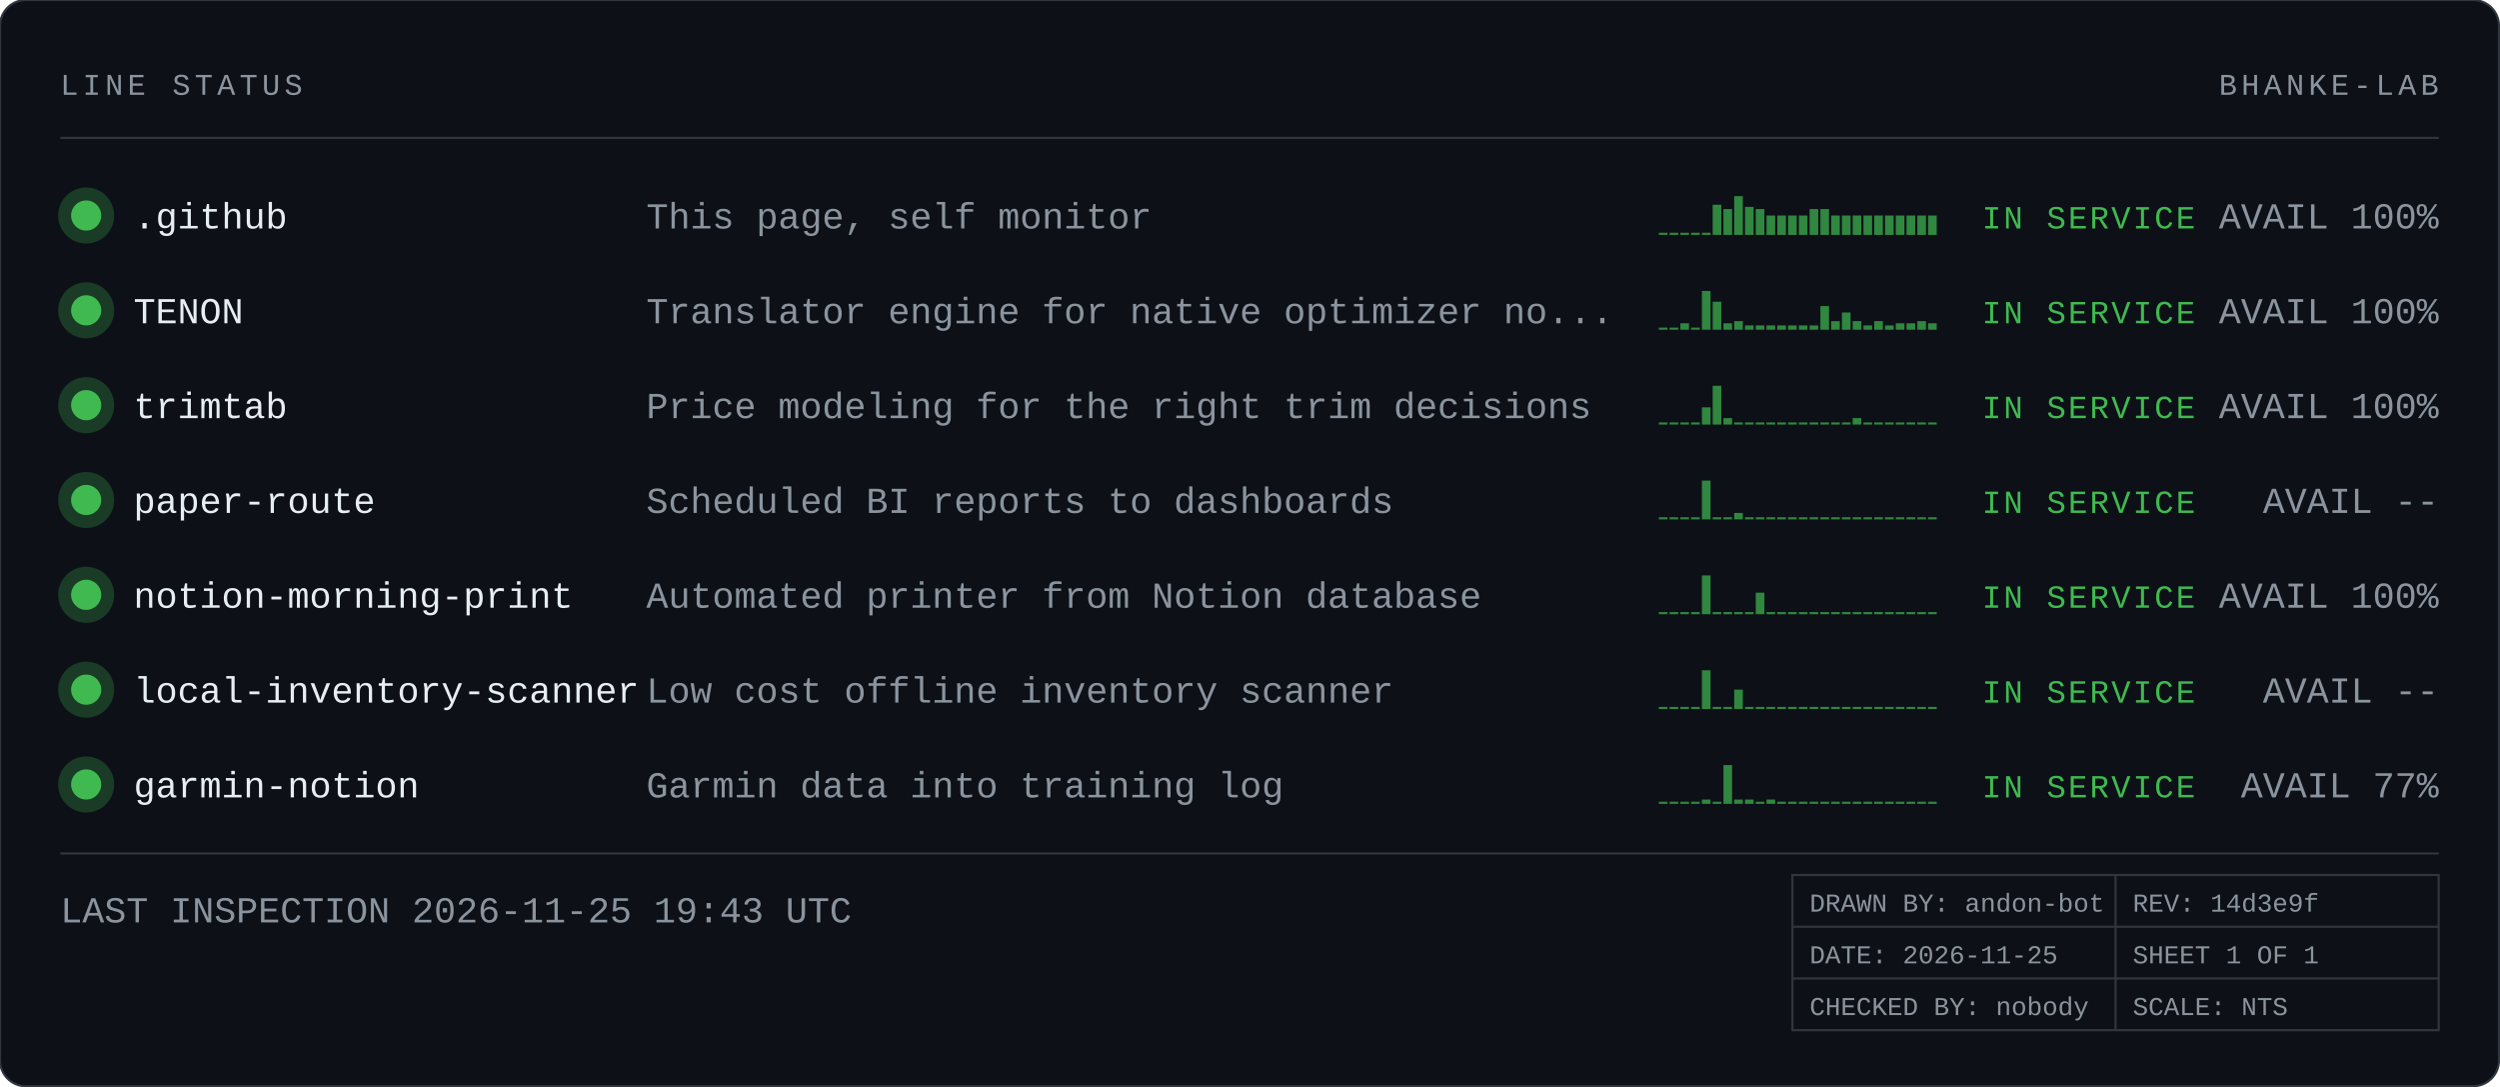
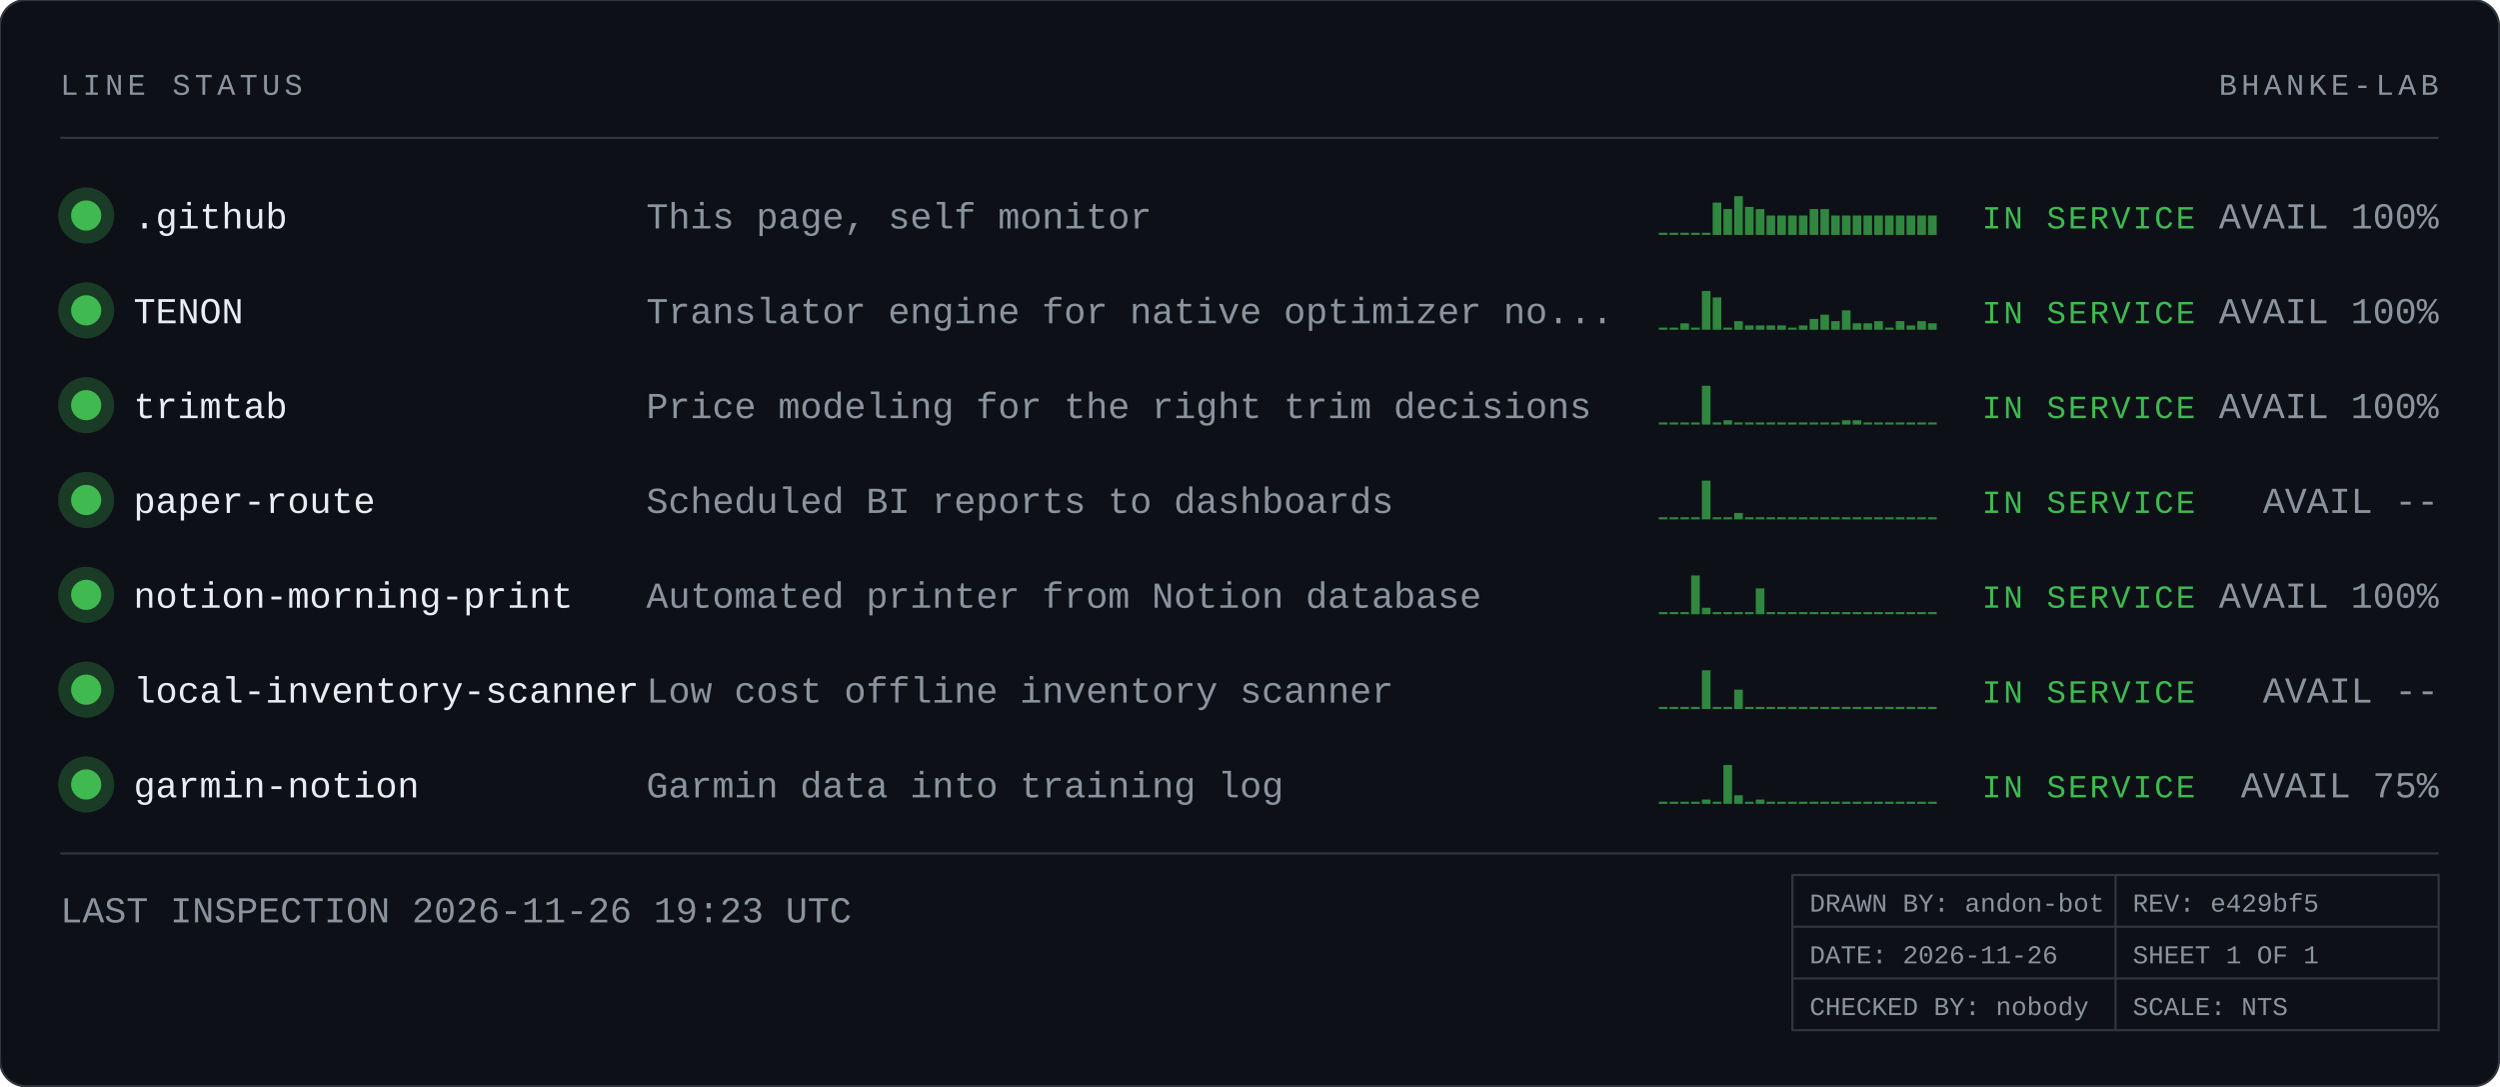
<svg xmlns="http://www.w3.org/2000/svg" width="1160" height="504" viewBox="0 0 1160 504" role="img" aria-label="Andon board">
  <style>
text { font-family: Consolas, 'Courier New', monospace; font-size: 17px; }
.hd { fill: #8b949e; font-size: 14px; letter-spacing: 2px; }
.name { fill: #e6edf3; }
.dim { fill: #8b949e; }
.st { font-size: 15px; letter-spacing: 1px; }
.tb { fill: #8b949e; font-size: 12px; }
</style>
  <rect x="0" y="0" width="1160" height="504" rx="12" fill="#0d1117" stroke="#30363d" />
  <text x="28" y="44" class="hd">LINE STATUS</text>
  <text x="1132" y="44" class="hd" text-anchor="end">BHANKE-LAB</text>
  <line x1="28" y1="64" x2="1132" y2="64" stroke="#30363d" />
  <circle cx="40" cy="100" r="13" fill="#3fb950" opacity="0.25" />
  <circle cx="40" cy="100" r="7" fill="#3fb950" />
  <text x="62" y="106" class="name">.github</text>
  <text x="300" y="106" class="dim">This page, self monitor</text>
  <rect x="770" y="108" width="4" height="1" fill="#3fb950" opacity="0.7" />
  <rect x="775" y="108" width="4" height="1" fill="#3fb950" opacity="0.7" />
  <rect x="780" y="108" width="4" height="1" fill="#3fb950" opacity="0.7" />
  <rect x="785" y="108" width="4" height="1" fill="#3fb950" opacity="0.7" />
  <rect x="790" y="108" width="4" height="1" fill="#3fb950" opacity="0.7" />
-   <rect x="795" y="95" width="4" height="14" fill="#3fb950" opacity="0.7" />
+   <rect x="795" y="94" width="4" height="15" fill="#3fb950" opacity="0.7" />
  <rect x="800" y="97" width="4" height="12" fill="#3fb950" opacity="0.7" />
  <rect x="805" y="91" width="4" height="18" fill="#3fb950" opacity="0.7" />
  <rect x="810" y="96" width="4" height="13" fill="#3fb950" opacity="0.7" />
  <rect x="815" y="97" width="4" height="12" fill="#3fb950" opacity="0.7" />
  <rect x="820" y="100" width="4" height="9" fill="#3fb950" opacity="0.7" />
  <rect x="825" y="100" width="4" height="9" fill="#3fb950" opacity="0.7" />
  <rect x="830" y="100" width="4" height="9" fill="#3fb950" opacity="0.7" />
  <rect x="835" y="100" width="4" height="9" fill="#3fb950" opacity="0.7" />
  <rect x="840" y="97" width="4" height="12" fill="#3fb950" opacity="0.7" />
  <rect x="845" y="97" width="4" height="12" fill="#3fb950" opacity="0.7" />
  <rect x="850" y="100" width="4" height="9" fill="#3fb950" opacity="0.7" />
  <rect x="855" y="100" width="4" height="9" fill="#3fb950" opacity="0.7" />
  <rect x="860" y="100" width="4" height="9" fill="#3fb950" opacity="0.7" />
  <rect x="865" y="100" width="4" height="9" fill="#3fb950" opacity="0.7" />
  <rect x="870" y="100" width="4" height="9" fill="#3fb950" opacity="0.7" />
  <rect x="875" y="100" width="4" height="9" fill="#3fb950" opacity="0.7" />
  <rect x="880" y="100" width="4" height="9" fill="#3fb950" opacity="0.7" />
  <rect x="885" y="100" width="4" height="9" fill="#3fb950" opacity="0.7" />
  <rect x="890" y="100" width="4" height="9" fill="#3fb950" opacity="0.7" />
  <rect x="895" y="100" width="4" height="9" fill="#3fb950" opacity="0.7" />
  <text x="920" y="106" class="st" fill="#3fb950">IN SERVICE</text>
  <text x="1132" y="106" class="dim" text-anchor="end">AVAIL 100%</text>
  <circle cx="40" cy="144" r="13" fill="#3fb950" opacity="0.25" />
  <circle cx="40" cy="144" r="7" fill="#3fb950" />
  <text x="62" y="150" class="name">TENON</text>
  <text x="300" y="150" class="dim">Translator engine for native optimizer no...</text>
  <rect x="770" y="152" width="4" height="1" fill="#3fb950" opacity="0.7" />
  <rect x="775" y="152" width="4" height="1" fill="#3fb950" opacity="0.7" />
  <rect x="780" y="150" width="4" height="3" fill="#3fb950" opacity="0.7" />
  <rect x="785" y="152" width="4" height="1" fill="#3fb950" opacity="0.7" />
  <rect x="790" y="135" width="4" height="18" fill="#3fb950" opacity="0.7" />
-   <rect x="795" y="140" width="4" height="13" fill="#3fb950" opacity="0.7" />
-   <rect x="800" y="150" width="4" height="3" fill="#3fb950" opacity="0.7" />
+   <rect x="795" y="138" width="4" height="15" fill="#3fb950" opacity="0.7" />
+   <rect x="800" y="152" width="4" height="1" fill="#3fb950" opacity="0.7" />
  <rect x="805" y="149" width="4" height="4" fill="#3fb950" opacity="0.7" />
  <rect x="810" y="151" width="4" height="2" fill="#3fb950" opacity="0.7" />
  <rect x="815" y="151" width="4" height="2" fill="#3fb950" opacity="0.7" />
  <rect x="820" y="151" width="4" height="2" fill="#3fb950" opacity="0.7" />
  <rect x="825" y="151" width="4" height="2" fill="#3fb950" opacity="0.7" />
-   <rect x="830" y="151" width="4" height="2" fill="#3fb950" opacity="0.7" />
+   <rect x="830" y="152" width="4" height="1" fill="#3fb950" opacity="0.7" />
  <rect x="835" y="151" width="4" height="2" fill="#3fb950" opacity="0.7" />
-   <rect x="840" y="151" width="4" height="2" fill="#3fb950" opacity="0.7" />
-   <rect x="845" y="142" width="4" height="11" fill="#3fb950" opacity="0.7" />
+   <rect x="840" y="148" width="4" height="5" fill="#3fb950" opacity="0.7" />
+   <rect x="845" y="146" width="4" height="7" fill="#3fb950" opacity="0.7" />
  <rect x="850" y="149" width="4" height="4" fill="#3fb950" opacity="0.7" />
-   <rect x="855" y="145" width="4" height="8" fill="#3fb950" opacity="0.7" />
-   <rect x="860" y="149" width="4" height="4" fill="#3fb950" opacity="0.7" />
-   <rect x="865" y="151" width="4" height="2" fill="#3fb950" opacity="0.7" />
+   <rect x="855" y="144" width="4" height="9" fill="#3fb950" opacity="0.7" />
+   <rect x="860" y="150" width="4" height="3" fill="#3fb950" opacity="0.7" />
+   <rect x="865" y="150" width="4" height="3" fill="#3fb950" opacity="0.7" />
  <rect x="870" y="149" width="4" height="4" fill="#3fb950" opacity="0.7" />
-   <rect x="875" y="151" width="4" height="2" fill="#3fb950" opacity="0.7" />
-   <rect x="880" y="150" width="4" height="3" fill="#3fb950" opacity="0.7" />
-   <rect x="885" y="150" width="4" height="3" fill="#3fb950" opacity="0.7" />
+   <rect x="875" y="152" width="4" height="1" fill="#3fb950" opacity="0.7" />
+   <rect x="880" y="149" width="4" height="4" fill="#3fb950" opacity="0.7" />
+   <rect x="885" y="151" width="4" height="2" fill="#3fb950" opacity="0.7" />
  <rect x="890" y="149" width="4" height="4" fill="#3fb950" opacity="0.7" />
  <rect x="895" y="150" width="4" height="3" fill="#3fb950" opacity="0.7" />
  <text x="920" y="150" class="st" fill="#3fb950">IN SERVICE</text>
  <text x="1132" y="150" class="dim" text-anchor="end">AVAIL 100%</text>
  <circle cx="40" cy="188" r="13" fill="#3fb950" opacity="0.25" />
  <circle cx="40" cy="188" r="7" fill="#3fb950" />
  <text x="62" y="194" class="name">trimtab</text>
  <text x="300" y="194" class="dim">Price modeling for the right trim decisions</text>
  <rect x="770" y="196" width="4" height="1" fill="#3fb950" opacity="0.7" />
  <rect x="775" y="196" width="4" height="1" fill="#3fb950" opacity="0.7" />
  <rect x="780" y="196" width="4" height="1" fill="#3fb950" opacity="0.7" />
  <rect x="785" y="196" width="4" height="1" fill="#3fb950" opacity="0.7" />
-   <rect x="790" y="189" width="4" height="8" fill="#3fb950" opacity="0.7" />
-   <rect x="795" y="179" width="4" height="18" fill="#3fb950" opacity="0.7" />
-   <rect x="800" y="194" width="4" height="3" fill="#3fb950" opacity="0.7" />
+   <rect x="790" y="179" width="4" height="18" fill="#3fb950" opacity="0.7" />
+   <rect x="795" y="196" width="4" height="1" fill="#3fb950" opacity="0.7" />
+   <rect x="800" y="195" width="4" height="2" fill="#3fb950" opacity="0.7" />
  <rect x="805" y="196" width="4" height="1" fill="#3fb950" opacity="0.7" />
  <rect x="810" y="196" width="4" height="1" fill="#3fb950" opacity="0.7" />
  <rect x="815" y="196" width="4" height="1" fill="#3fb950" opacity="0.7" />
  <rect x="820" y="196" width="4" height="1" fill="#3fb950" opacity="0.7" />
  <rect x="825" y="196" width="4" height="1" fill="#3fb950" opacity="0.7" />
  <rect x="830" y="196" width="4" height="1" fill="#3fb950" opacity="0.7" />
  <rect x="835" y="196" width="4" height="1" fill="#3fb950" opacity="0.7" />
  <rect x="840" y="196" width="4" height="1" fill="#3fb950" opacity="0.7" />
  <rect x="845" y="196" width="4" height="1" fill="#3fb950" opacity="0.7" />
  <rect x="850" y="196" width="4" height="1" fill="#3fb950" opacity="0.7" />
-   <rect x="855" y="196" width="4" height="1" fill="#3fb950" opacity="0.7" />
-   <rect x="860" y="194" width="4" height="3" fill="#3fb950" opacity="0.7" />
+   <rect x="855" y="195" width="4" height="2" fill="#3fb950" opacity="0.7" />
+   <rect x="860" y="195" width="4" height="2" fill="#3fb950" opacity="0.7" />
  <rect x="865" y="196" width="4" height="1" fill="#3fb950" opacity="0.7" />
  <rect x="870" y="196" width="4" height="1" fill="#3fb950" opacity="0.7" />
  <rect x="875" y="196" width="4" height="1" fill="#3fb950" opacity="0.7" />
  <rect x="880" y="196" width="4" height="1" fill="#3fb950" opacity="0.7" />
  <rect x="885" y="196" width="4" height="1" fill="#3fb950" opacity="0.7" />
  <rect x="890" y="196" width="4" height="1" fill="#3fb950" opacity="0.7" />
  <rect x="895" y="196" width="4" height="1" fill="#3fb950" opacity="0.7" />
  <text x="920" y="194" class="st" fill="#3fb950">IN SERVICE</text>
  <text x="1132" y="194" class="dim" text-anchor="end">AVAIL 100%</text>
  <circle cx="40" cy="232" r="13" fill="#3fb950" opacity="0.25" />
  <circle cx="40" cy="232" r="7" fill="#3fb950" />
  <text x="62" y="238" class="name">paper-route</text>
  <text x="300" y="238" class="dim">Scheduled BI reports to dashboards</text>
  <rect x="770" y="240" width="4" height="1" fill="#3fb950" opacity="0.7" />
  <rect x="775" y="240" width="4" height="1" fill="#3fb950" opacity="0.7" />
  <rect x="780" y="240" width="4" height="1" fill="#3fb950" opacity="0.7" />
  <rect x="785" y="240" width="4" height="1" fill="#3fb950" opacity="0.7" />
  <rect x="790" y="223" width="4" height="18" fill="#3fb950" opacity="0.7" />
  <rect x="795" y="240" width="4" height="1" fill="#3fb950" opacity="0.7" />
  <rect x="800" y="240" width="4" height="1" fill="#3fb950" opacity="0.7" />
  <rect x="805" y="238" width="4" height="3" fill="#3fb950" opacity="0.7" />
  <rect x="810" y="240" width="4" height="1" fill="#3fb950" opacity="0.7" />
  <rect x="815" y="240" width="4" height="1" fill="#3fb950" opacity="0.7" />
  <rect x="820" y="240" width="4" height="1" fill="#3fb950" opacity="0.7" />
  <rect x="825" y="240" width="4" height="1" fill="#3fb950" opacity="0.7" />
  <rect x="830" y="240" width="4" height="1" fill="#3fb950" opacity="0.7" />
  <rect x="835" y="240" width="4" height="1" fill="#3fb950" opacity="0.7" />
  <rect x="840" y="240" width="4" height="1" fill="#3fb950" opacity="0.7" />
  <rect x="845" y="240" width="4" height="1" fill="#3fb950" opacity="0.7" />
  <rect x="850" y="240" width="4" height="1" fill="#3fb950" opacity="0.7" />
  <rect x="855" y="240" width="4" height="1" fill="#3fb950" opacity="0.7" />
  <rect x="860" y="240" width="4" height="1" fill="#3fb950" opacity="0.7" />
  <rect x="865" y="240" width="4" height="1" fill="#3fb950" opacity="0.7" />
  <rect x="870" y="240" width="4" height="1" fill="#3fb950" opacity="0.7" />
  <rect x="875" y="240" width="4" height="1" fill="#3fb950" opacity="0.7" />
  <rect x="880" y="240" width="4" height="1" fill="#3fb950" opacity="0.7" />
  <rect x="885" y="240" width="4" height="1" fill="#3fb950" opacity="0.7" />
  <rect x="890" y="240" width="4" height="1" fill="#3fb950" opacity="0.7" />
  <rect x="895" y="240" width="4" height="1" fill="#3fb950" opacity="0.7" />
  <text x="920" y="238" class="st" fill="#3fb950">IN SERVICE</text>
  <text x="1132" y="238" class="dim" text-anchor="end">AVAIL --</text>
  <circle cx="40" cy="276" r="13" fill="#3fb950" opacity="0.25" />
  <circle cx="40" cy="276" r="7" fill="#3fb950" />
  <text x="62" y="282" class="name">notion-morning-print</text>
  <text x="300" y="282" class="dim">Automated printer from Notion database</text>
  <rect x="770" y="284" width="4" height="1" fill="#3fb950" opacity="0.7" />
  <rect x="775" y="284" width="4" height="1" fill="#3fb950" opacity="0.7" />
  <rect x="780" y="284" width="4" height="1" fill="#3fb950" opacity="0.7" />
-   <rect x="785" y="284" width="4" height="1" fill="#3fb950" opacity="0.7" />
-   <rect x="790" y="267" width="4" height="18" fill="#3fb950" opacity="0.7" />
+   <rect x="785" y="267" width="4" height="18" fill="#3fb950" opacity="0.7" />
+   <rect x="790" y="282" width="4" height="3" fill="#3fb950" opacity="0.7" />
  <rect x="795" y="284" width="4" height="1" fill="#3fb950" opacity="0.7" />
  <rect x="800" y="284" width="4" height="1" fill="#3fb950" opacity="0.7" />
  <rect x="805" y="284" width="4" height="1" fill="#3fb950" opacity="0.7" />
  <rect x="810" y="284" width="4" height="1" fill="#3fb950" opacity="0.7" />
-   <rect x="815" y="275" width="4" height="10" fill="#3fb950" opacity="0.7" />
+   <rect x="815" y="273" width="4" height="12" fill="#3fb950" opacity="0.7" />
  <rect x="820" y="284" width="4" height="1" fill="#3fb950" opacity="0.7" />
  <rect x="825" y="284" width="4" height="1" fill="#3fb950" opacity="0.7" />
  <rect x="830" y="284" width="4" height="1" fill="#3fb950" opacity="0.7" />
  <rect x="835" y="284" width="4" height="1" fill="#3fb950" opacity="0.7" />
  <rect x="840" y="284" width="4" height="1" fill="#3fb950" opacity="0.7" />
  <rect x="845" y="284" width="4" height="1" fill="#3fb950" opacity="0.7" />
  <rect x="850" y="284" width="4" height="1" fill="#3fb950" opacity="0.7" />
  <rect x="855" y="284" width="4" height="1" fill="#3fb950" opacity="0.7" />
  <rect x="860" y="284" width="4" height="1" fill="#3fb950" opacity="0.7" />
  <rect x="865" y="284" width="4" height="1" fill="#3fb950" opacity="0.7" />
  <rect x="870" y="284" width="4" height="1" fill="#3fb950" opacity="0.7" />
  <rect x="875" y="284" width="4" height="1" fill="#3fb950" opacity="0.7" />
  <rect x="880" y="284" width="4" height="1" fill="#3fb950" opacity="0.7" />
  <rect x="885" y="284" width="4" height="1" fill="#3fb950" opacity="0.7" />
  <rect x="890" y="284" width="4" height="1" fill="#3fb950" opacity="0.7" />
  <rect x="895" y="284" width="4" height="1" fill="#3fb950" opacity="0.7" />
  <text x="920" y="282" class="st" fill="#3fb950">IN SERVICE</text>
  <text x="1132" y="282" class="dim" text-anchor="end">AVAIL 100%</text>
  <circle cx="40" cy="320" r="13" fill="#3fb950" opacity="0.25" />
  <circle cx="40" cy="320" r="7" fill="#3fb950" />
  <text x="62" y="326" class="name">local-inventory-scanner</text>
  <text x="300" y="326" class="dim">Low cost offline inventory scanner</text>
  <rect x="770" y="328" width="4" height="1" fill="#3fb950" opacity="0.7" />
  <rect x="775" y="328" width="4" height="1" fill="#3fb950" opacity="0.7" />
  <rect x="780" y="328" width="4" height="1" fill="#3fb950" opacity="0.7" />
  <rect x="785" y="328" width="4" height="1" fill="#3fb950" opacity="0.7" />
  <rect x="790" y="311" width="4" height="18" fill="#3fb950" opacity="0.7" />
  <rect x="795" y="328" width="4" height="1" fill="#3fb950" opacity="0.7" />
  <rect x="800" y="328" width="4" height="1" fill="#3fb950" opacity="0.7" />
  <rect x="805" y="320" width="4" height="9" fill="#3fb950" opacity="0.7" />
  <rect x="810" y="328" width="4" height="1" fill="#3fb950" opacity="0.7" />
  <rect x="815" y="328" width="4" height="1" fill="#3fb950" opacity="0.7" />
  <rect x="820" y="328" width="4" height="1" fill="#3fb950" opacity="0.7" />
  <rect x="825" y="328" width="4" height="1" fill="#3fb950" opacity="0.7" />
  <rect x="830" y="328" width="4" height="1" fill="#3fb950" opacity="0.7" />
  <rect x="835" y="328" width="4" height="1" fill="#3fb950" opacity="0.7" />
  <rect x="840" y="328" width="4" height="1" fill="#3fb950" opacity="0.7" />
  <rect x="845" y="328" width="4" height="1" fill="#3fb950" opacity="0.7" />
  <rect x="850" y="328" width="4" height="1" fill="#3fb950" opacity="0.7" />
  <rect x="855" y="328" width="4" height="1" fill="#3fb950" opacity="0.7" />
  <rect x="860" y="328" width="4" height="1" fill="#3fb950" opacity="0.7" />
  <rect x="865" y="328" width="4" height="1" fill="#3fb950" opacity="0.7" />
  <rect x="870" y="328" width="4" height="1" fill="#3fb950" opacity="0.7" />
  <rect x="875" y="328" width="4" height="1" fill="#3fb950" opacity="0.7" />
  <rect x="880" y="328" width="4" height="1" fill="#3fb950" opacity="0.7" />
  <rect x="885" y="328" width="4" height="1" fill="#3fb950" opacity="0.7" />
  <rect x="890" y="328" width="4" height="1" fill="#3fb950" opacity="0.7" />
  <rect x="895" y="328" width="4" height="1" fill="#3fb950" opacity="0.7" />
  <text x="920" y="326" class="st" fill="#3fb950">IN SERVICE</text>
  <text x="1132" y="326" class="dim" text-anchor="end">AVAIL --</text>
  <circle cx="40" cy="364" r="13" fill="#3fb950" opacity="0.25" />
  <circle cx="40" cy="364" r="7" fill="#3fb950" />
  <text x="62" y="370" class="name">garmin-notion</text>
  <text x="300" y="370" class="dim">Garmin data into training log</text>
  <rect x="770" y="372" width="4" height="1" fill="#3fb950" opacity="0.7" />
  <rect x="775" y="372" width="4" height="1" fill="#3fb950" opacity="0.7" />
  <rect x="780" y="372" width="4" height="1" fill="#3fb950" opacity="0.7" />
  <rect x="785" y="372" width="4" height="1" fill="#3fb950" opacity="0.7" />
  <rect x="790" y="371" width="4" height="2" fill="#3fb950" opacity="0.7" />
  <rect x="795" y="372" width="4" height="1" fill="#3fb950" opacity="0.7" />
  <rect x="800" y="355" width="4" height="18" fill="#3fb950" opacity="0.7" />
-   <rect x="805" y="371" width="4" height="2" fill="#3fb950" opacity="0.7" />
-   <rect x="810" y="371" width="4" height="2" fill="#3fb950" opacity="0.7" />
-   <rect x="815" y="372" width="4" height="1" fill="#3fb950" opacity="0.7" />
-   <rect x="820" y="371" width="4" height="2" fill="#3fb950" opacity="0.7" />
+   <rect x="805" y="369" width="4" height="4" fill="#3fb950" opacity="0.7" />
+   <rect x="810" y="372" width="4" height="1" fill="#3fb950" opacity="0.7" />
+   <rect x="815" y="371" width="4" height="2" fill="#3fb950" opacity="0.7" />
+   <rect x="820" y="372" width="4" height="1" fill="#3fb950" opacity="0.7" />
  <rect x="825" y="372" width="4" height="1" fill="#3fb950" opacity="0.7" />
  <rect x="830" y="372" width="4" height="1" fill="#3fb950" opacity="0.7" />
  <rect x="835" y="372" width="4" height="1" fill="#3fb950" opacity="0.7" />
  <rect x="840" y="372" width="4" height="1" fill="#3fb950" opacity="0.7" />
  <rect x="845" y="372" width="4" height="1" fill="#3fb950" opacity="0.7" />
  <rect x="850" y="372" width="4" height="1" fill="#3fb950" opacity="0.7" />
  <rect x="855" y="372" width="4" height="1" fill="#3fb950" opacity="0.7" />
  <rect x="860" y="372" width="4" height="1" fill="#3fb950" opacity="0.7" />
  <rect x="865" y="372" width="4" height="1" fill="#3fb950" opacity="0.7" />
  <rect x="870" y="372" width="4" height="1" fill="#3fb950" opacity="0.7" />
  <rect x="875" y="372" width="4" height="1" fill="#3fb950" opacity="0.7" />
  <rect x="880" y="372" width="4" height="1" fill="#3fb950" opacity="0.7" />
  <rect x="885" y="372" width="4" height="1" fill="#3fb950" opacity="0.7" />
  <rect x="890" y="372" width="4" height="1" fill="#3fb950" opacity="0.7" />
  <rect x="895" y="372" width="4" height="1" fill="#3fb950" opacity="0.7" />
  <text x="920" y="370" class="st" fill="#3fb950">IN SERVICE</text>
-   <text x="1132" y="370" class="dim" text-anchor="end">AVAIL 77%</text>
+   <text x="1132" y="370" class="dim" text-anchor="end">AVAIL 75%</text>
  <line x1="28" y1="396" x2="1132" y2="396" stroke="#30363d" />
-   <text x="28" y="428" class="dim">LAST INSPECTION 2026-11-25 19:43 UTC</text>
+   <text x="28" y="428" class="dim">LAST INSPECTION 2026-11-26 19:23 UTC</text>
  <rect x="832" y="406" width="300" height="72" fill="none" stroke="#30363d" />
  <line x1="832" y1="430" x2="1132" y2="430" stroke="#30363d" />
  <line x1="832" y1="454" x2="1132" y2="454" stroke="#30363d" />
  <line x1="982" y1="406" x2="982" y2="478" stroke="#30363d" />
  <text x="840" y="423" class="tb">DRAWN BY: andon-bot</text>
-   <text x="990" y="423" class="tb">REV: 14d3e9f</text>
-   <text x="840" y="447" class="tb">DATE: 2026-11-25</text>
+   <text x="990" y="423" class="tb">REV: e429bf5</text>
+   <text x="840" y="447" class="tb">DATE: 2026-11-26</text>
  <text x="990" y="447" class="tb">SHEET 1 OF 1</text>
  <text x="840" y="471" class="tb">CHECKED BY: nobody</text>
  <text x="990" y="471" class="tb">SCALE: NTS</text>
</svg>
